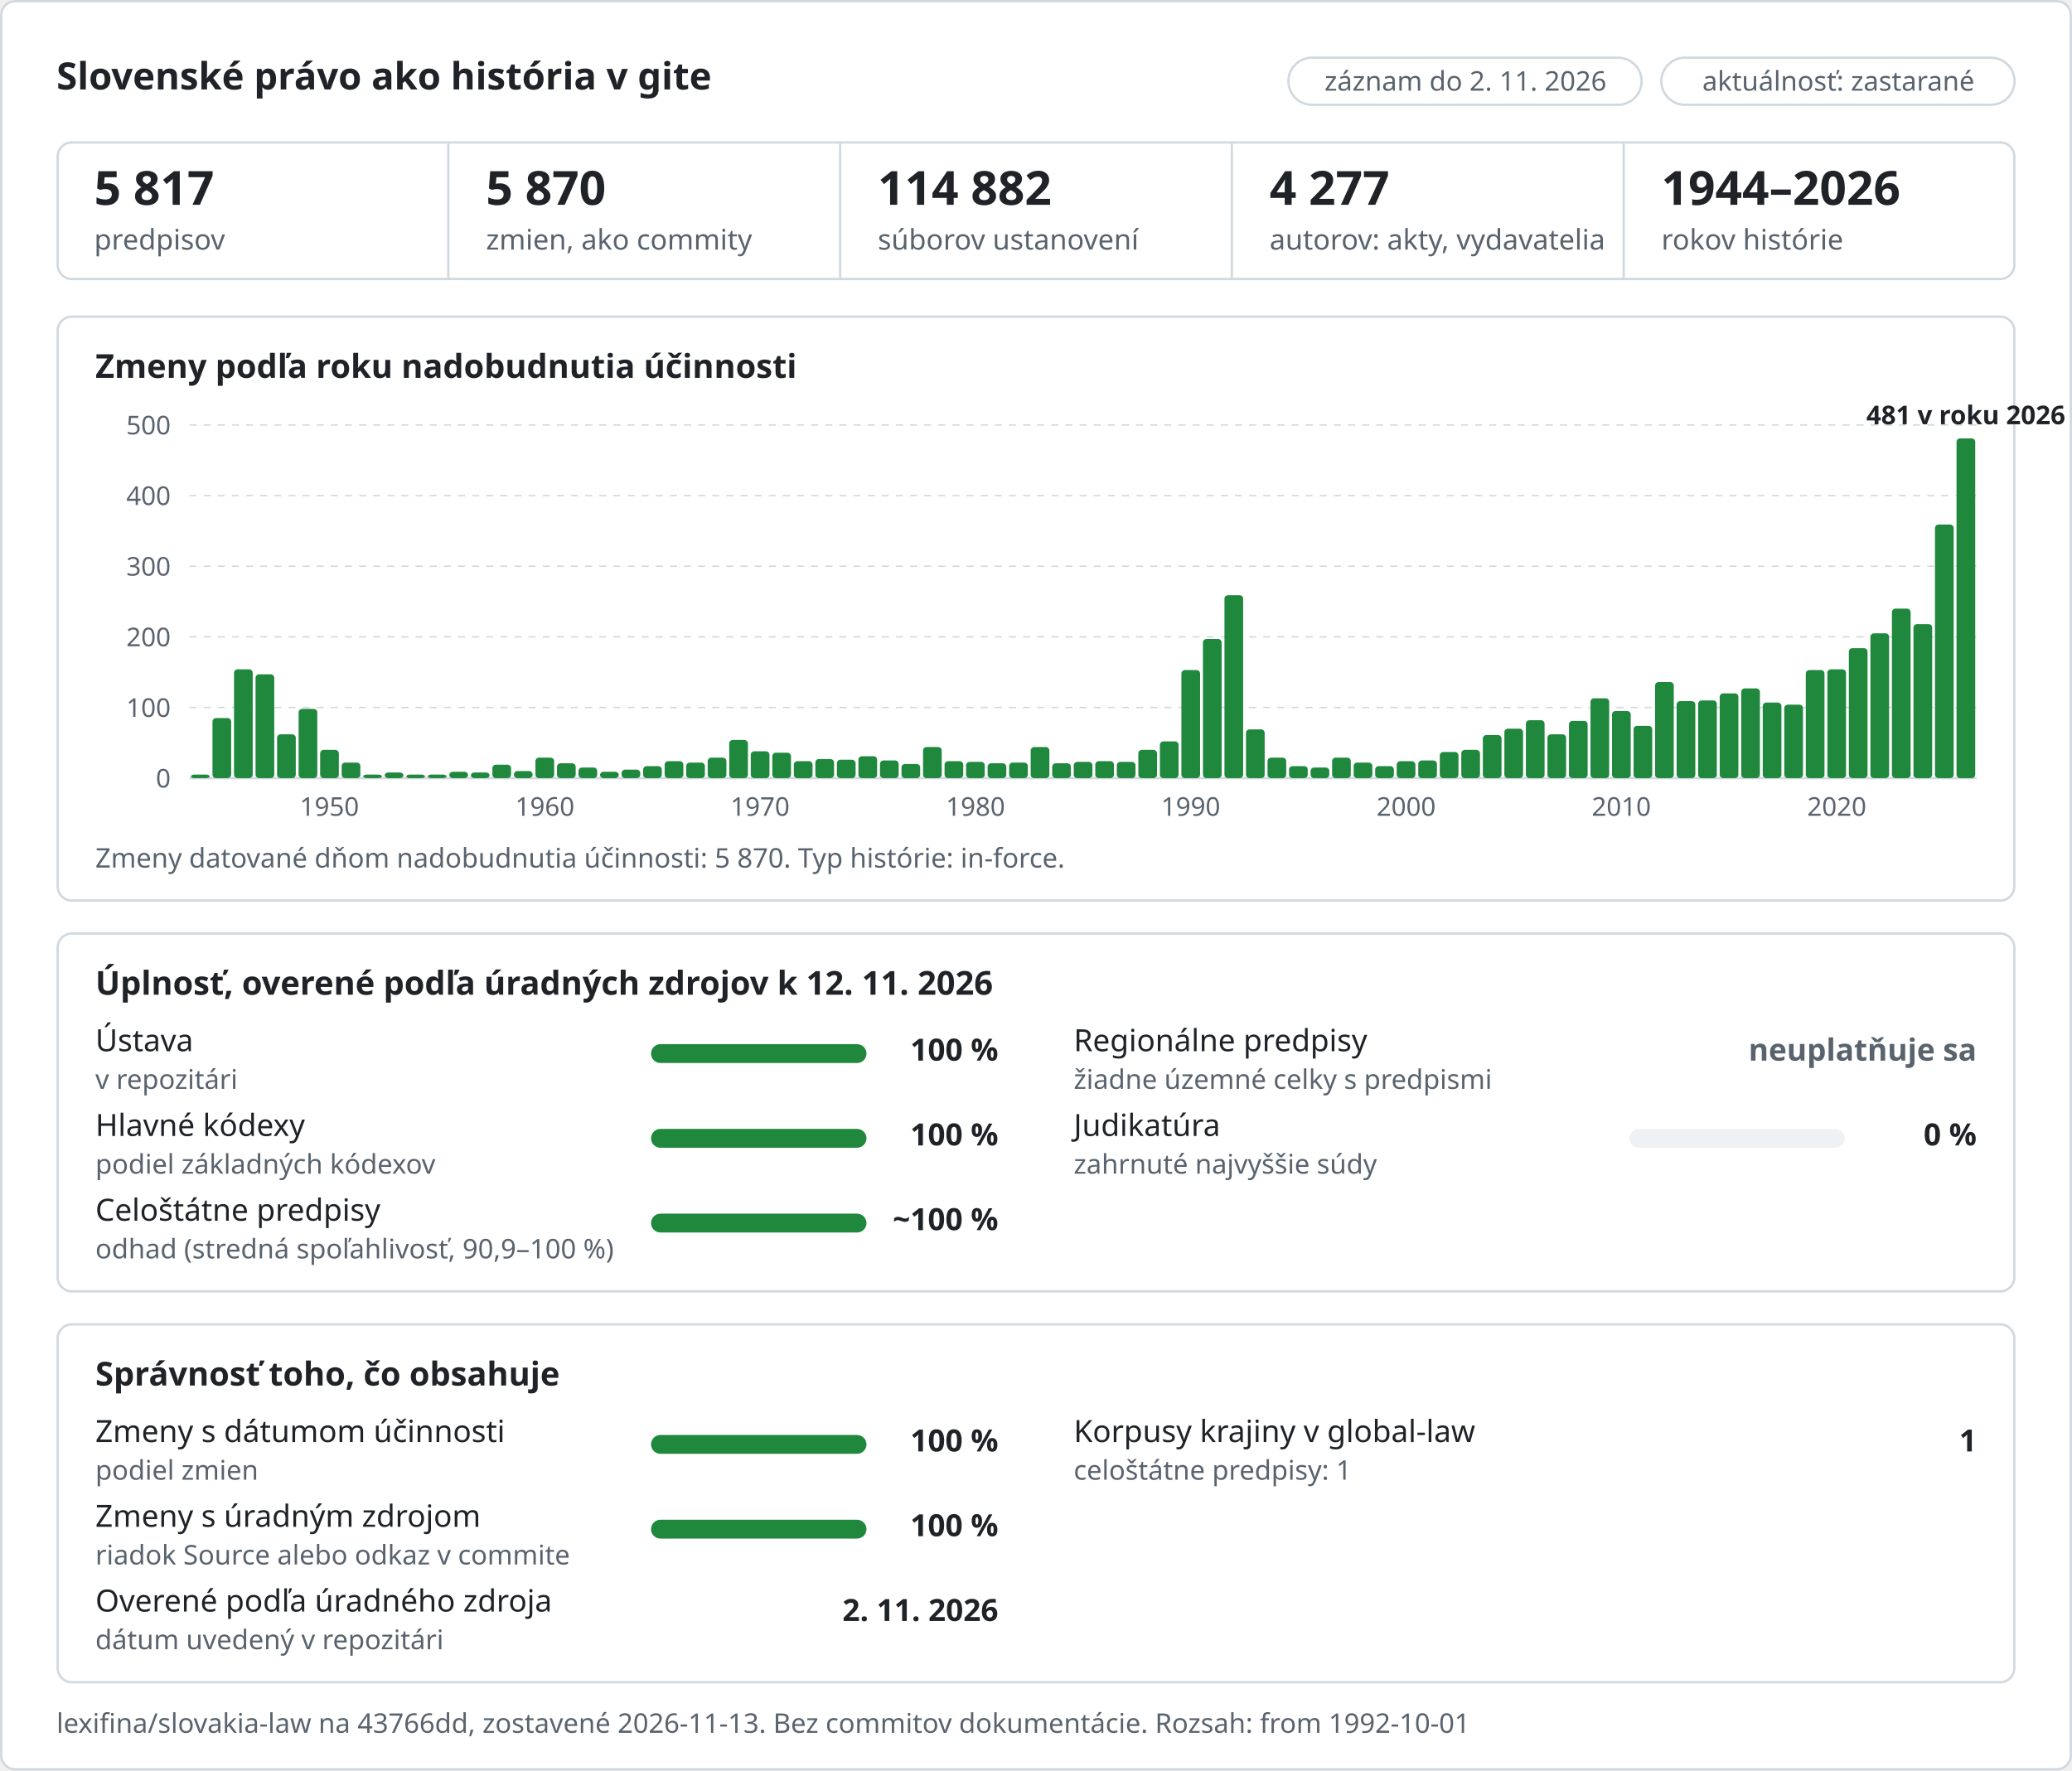
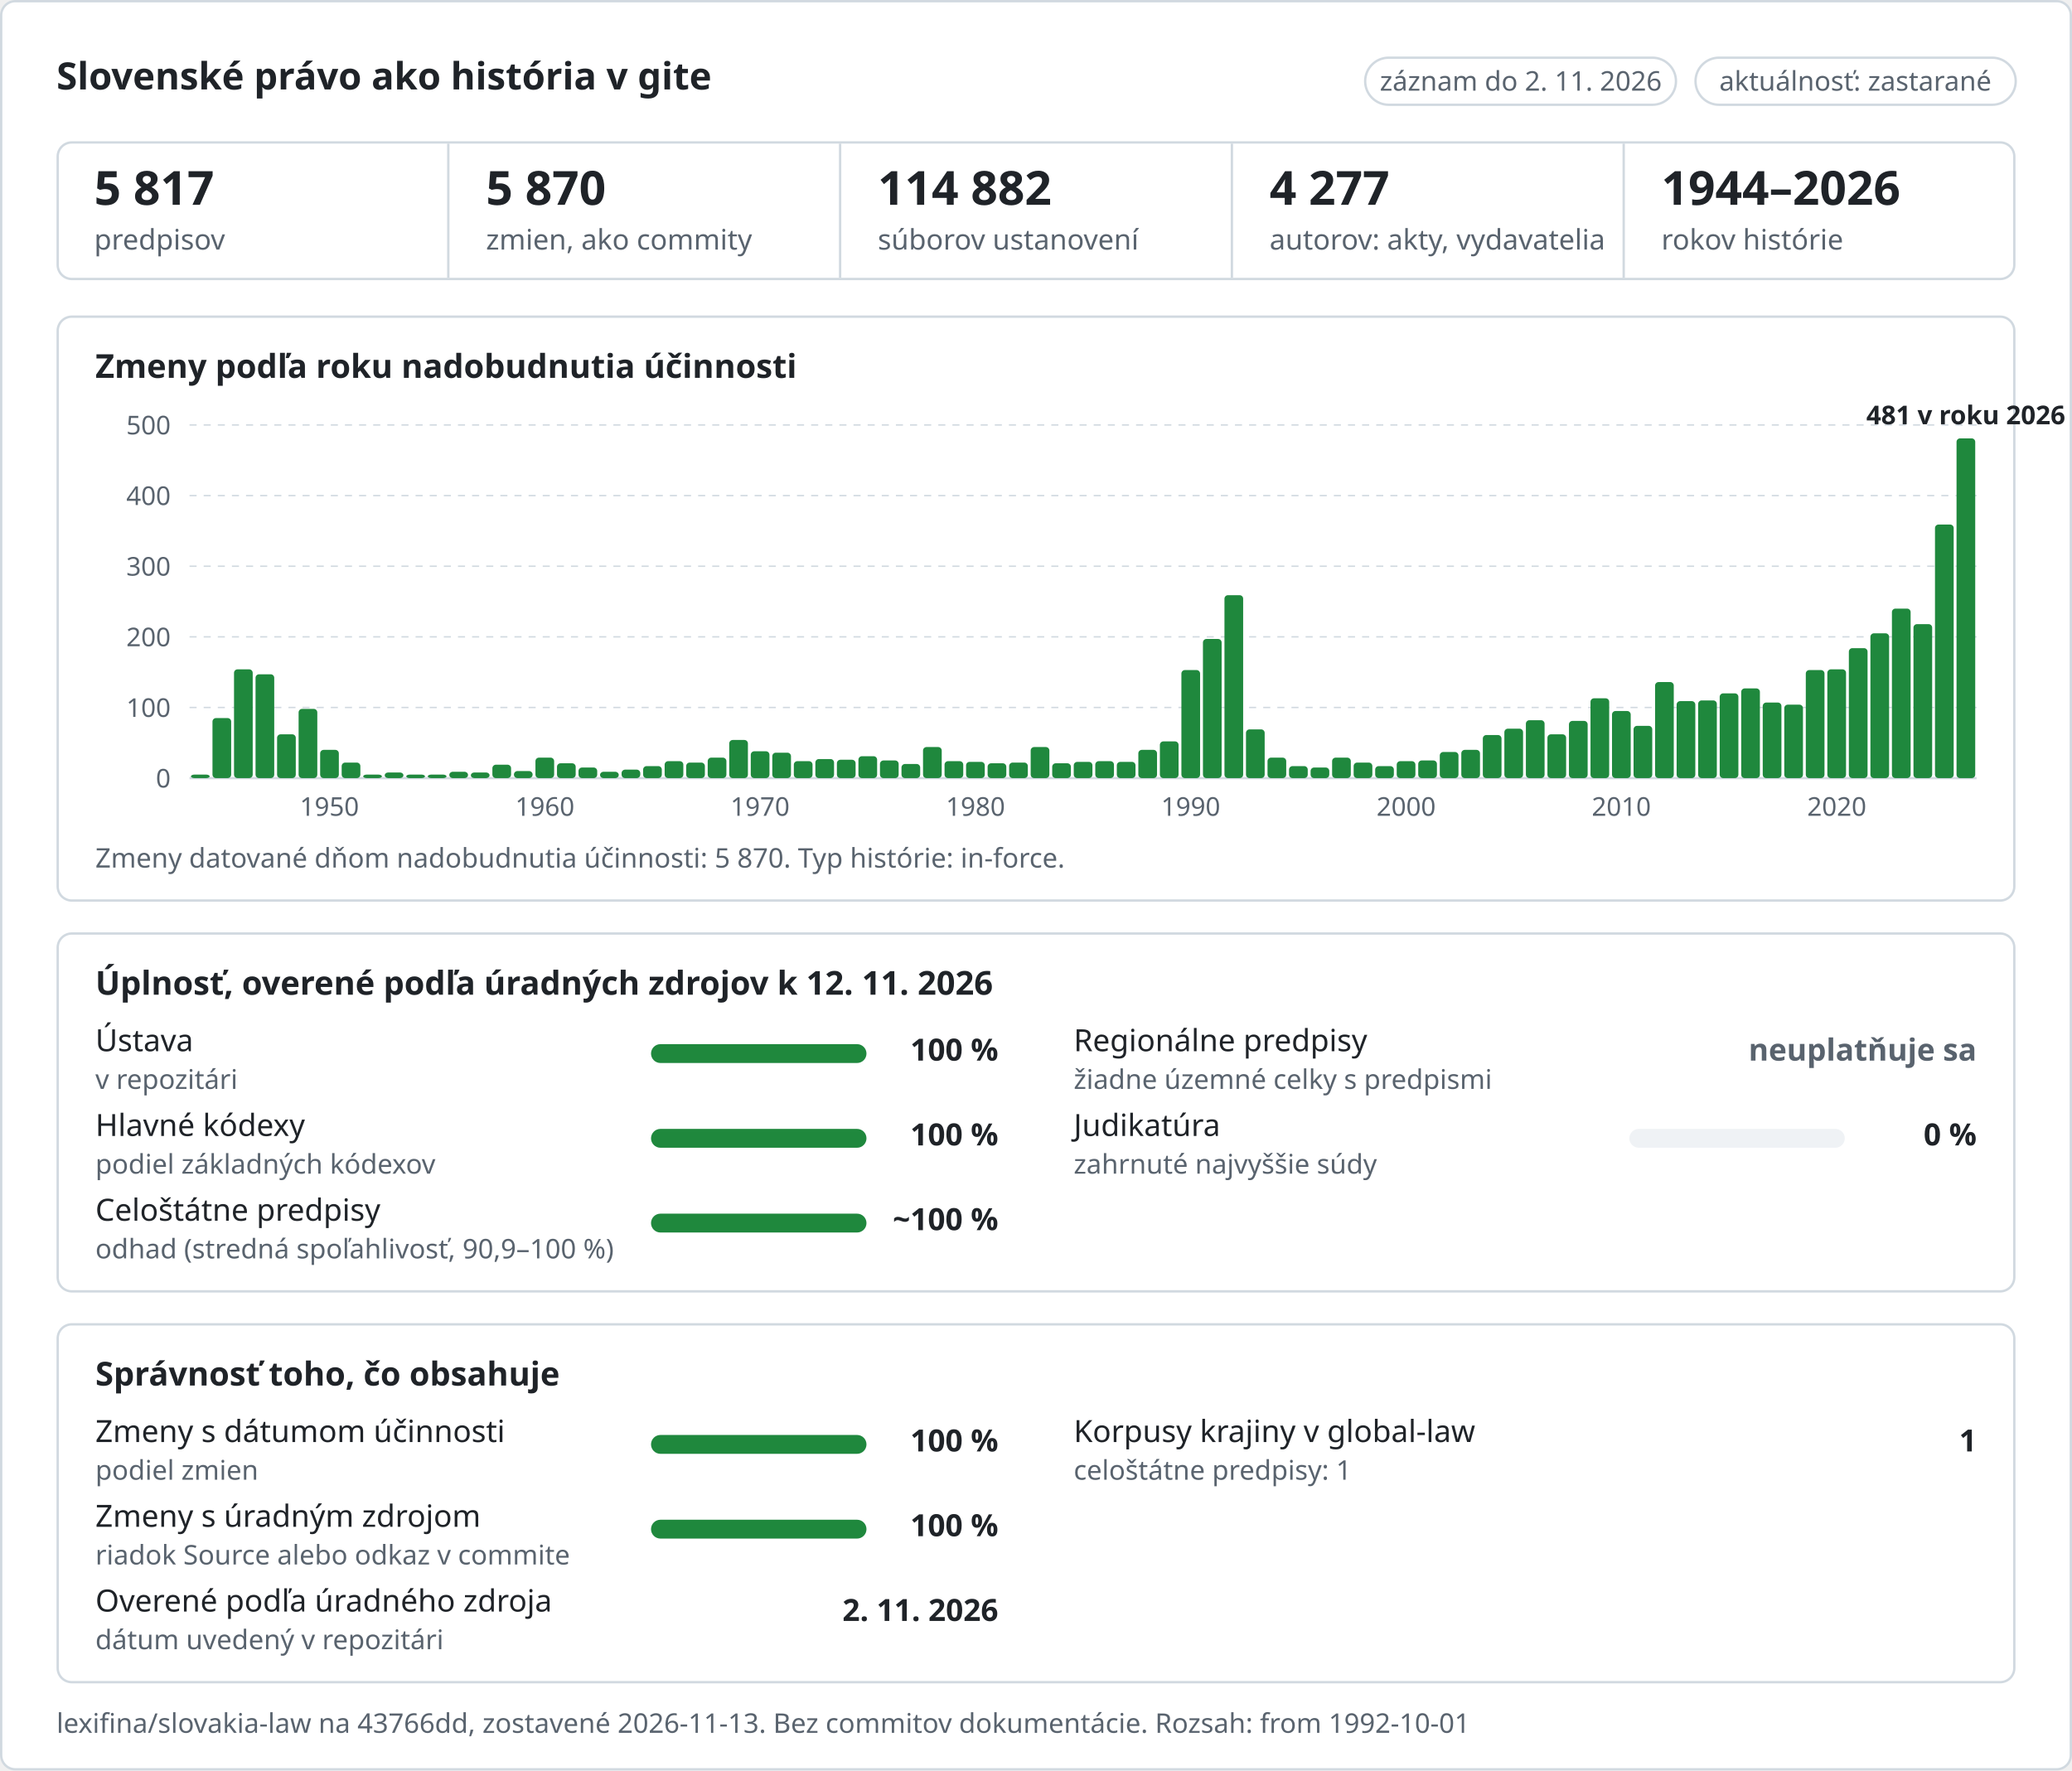
<svg xmlns="http://www.w3.org/2000/svg" width="880" height="752" viewBox="0 0 880 752" font-family="-apple-system,BlinkMacSystemFont,Segoe UI,Noto Sans,Helvetica,Arial,sans-serif">
  <rect x="0.5" y="0.5" width="879" height="751" rx="6" fill="#ffffff" stroke="#d1d9e0" />
  <text x="24" y="38" font-size="16" font-weight="600" fill="#1f2328">Slovenské právo ako história v gite</text>
-   <rect x="547.2" y="24.5" width="150" height="20" rx="10" fill="none" stroke="#d1d9e0" />
-   <text x="622.4" y="38.5" font-size="11.5" font-weight="500" text-anchor="middle" fill="#59636e">záznam do 2. 11. 2026</text>
-   <rect x="705.6" y="24.5" width="150" height="20" rx="10" fill="none" stroke="#d1d9e0" />
-   <text x="780.8" y="38.5" font-size="11.5" font-weight="500" text-anchor="middle" fill="#59636e">aktuálnosť: zastarané</text>
+   <rect x="579.8" y="24.5" width="132" height="20" rx="10" fill="none" stroke="#d1d9e0" />
+   <text x="645.9" y="38.5" font-size="11.5" font-weight="500" text-anchor="middle" fill="#59636e">záznam do 2. 11. 2026</text>
+   <rect x="720.1" y="24.5" width="136" height="20" rx="10" fill="none" stroke="#d1d9e0" />
+   <text x="788.0" y="38.5" font-size="11.5" font-weight="500" text-anchor="middle" fill="#59636e">aktuálnosť: zastarané</text>
  <rect x="24.5" y="60.5" width="831" height="58" rx="6" fill="#ffffff" stroke="#d1d9e0" />
  <text x="40.0" y="87" font-size="20" font-weight="600" fill="#1f2328">5 817</text>
  <text x="40.0" y="106" font-size="12" fill="#59636e">predpisov</text>
  <line x1="190.4" y1="61" x2="190.4" y2="118" stroke="#d1d9e0" />
  <text x="206.4" y="87" font-size="20" font-weight="600" fill="#1f2328">5 870</text>
  <text x="206.4" y="106" font-size="12" fill="#59636e">zmien, ako commity</text>
  <line x1="356.8" y1="61" x2="356.8" y2="118" stroke="#d1d9e0" />
  <text x="372.8" y="87" font-size="20" font-weight="600" fill="#1f2328">114 882</text>
  <text x="372.8" y="106" font-size="12" fill="#59636e">súborov ustanovení</text>
  <line x1="523.2" y1="61" x2="523.2" y2="118" stroke="#d1d9e0" />
  <text x="539.2" y="87" font-size="20" font-weight="600" fill="#1f2328">4 277</text>
  <text x="539.2" y="106" font-size="12" fill="#59636e">autorov: akty, vydavatelia</text>
  <line x1="689.6" y1="61" x2="689.6" y2="118" stroke="#d1d9e0" />
  <text x="705.6" y="87" font-size="20" font-weight="600" fill="#1f2328">1944–2026</text>
  <text x="705.6" y="106" font-size="12" fill="#59636e">rokov histórie</text>
  <rect x="24.5" y="134.5" width="831" height="248" rx="6" fill="#ffffff" stroke="#d1d9e0" />
  <text x="40.5" y="160.5" font-size="14" font-weight="600" fill="#1f2328">Zmeny podľa roku nadobudnutia účinnosti</text>
  <line x1="80.5" y1="330.5" x2="839.5" y2="330.5" stroke="#d1d9e0" stroke-width="1" />
  <text x="72.5" y="334.5" font-size="11" text-anchor="end" fill="#59636e">0</text>
  <line x1="80.5" y1="300.5" x2="839.5" y2="300.5" stroke="#d1d9e0" stroke-width="0.6" stroke-dasharray="3 3" />
  <text x="72.5" y="304.5" font-size="11" text-anchor="end" fill="#59636e">100</text>
  <line x1="80.5" y1="270.5" x2="839.5" y2="270.5" stroke="#d1d9e0" stroke-width="0.6" stroke-dasharray="3 3" />
  <text x="72.5" y="274.5" font-size="11" text-anchor="end" fill="#59636e">200</text>
  <line x1="80.5" y1="240.5" x2="839.5" y2="240.5" stroke="#d1d9e0" stroke-width="0.6" stroke-dasharray="3 3" />
  <text x="72.5" y="244.5" font-size="11" text-anchor="end" fill="#59636e">300</text>
  <line x1="80.5" y1="210.5" x2="839.5" y2="210.5" stroke="#d1d9e0" stroke-width="0.6" stroke-dasharray="3 3" />
  <text x="72.5" y="214.5" font-size="11" text-anchor="end" fill="#59636e">400</text>
  <line x1="80.5" y1="180.5" x2="839.5" y2="180.5" stroke="#d1d9e0" stroke-width="0.6" stroke-dasharray="3 3" />
  <text x="72.5" y="184.5" font-size="11" text-anchor="end" fill="#59636e">500</text>
  <rect x="81.10" y="329.0" width="7.94" height="1.5" rx="1.5" fill="#1f883d" />
  <rect x="90.24" y="305.0" width="7.94" height="25.5" rx="1.5" fill="#1f883d" />
  <rect x="99.39" y="284.3" width="7.94" height="46.2" rx="1.5" fill="#1f883d" />
  <rect x="108.53" y="286.4" width="7.94" height="44.1" rx="1.5" fill="#1f883d" />
  <rect x="117.68" y="311.9" width="7.94" height="18.6" rx="1.5" fill="#1f883d" />
  <rect x="126.82" y="301.1" width="7.94" height="29.4" rx="1.5" fill="#1f883d" />
  <rect x="135.97" y="318.5" width="7.94" height="12.0" rx="1.5" fill="#1f883d" />
  <text x="139.9" y="346.5" font-size="11" text-anchor="middle" fill="#59636e">1950</text>
  <rect x="145.11" y="323.9" width="7.94" height="6.6" rx="1.5" fill="#1f883d" />
  <rect x="154.26" y="329.0" width="7.94" height="1.5" rx="1.5" fill="#1f883d" />
  <rect x="163.40" y="328.1" width="7.94" height="2.4" rx="1.5" fill="#1f883d" />
  <rect x="172.55" y="329.0" width="7.94" height="1.5" rx="1.5" fill="#1f883d" />
  <rect x="181.69" y="329.0" width="7.94" height="1.5" rx="1.5" fill="#1f883d" />
  <rect x="190.83" y="327.8" width="7.94" height="2.7" rx="1.5" fill="#1f883d" />
  <rect x="199.98" y="328.1" width="7.94" height="2.4" rx="1.5" fill="#1f883d" />
  <rect x="209.12" y="324.8" width="7.94" height="5.7" rx="1.5" fill="#1f883d" />
  <rect x="218.27" y="327.5" width="7.94" height="3.0" rx="1.5" fill="#1f883d" />
  <rect x="227.41" y="321.8" width="7.94" height="8.7" rx="1.5" fill="#1f883d" />
  <text x="231.4" y="346.5" font-size="11" text-anchor="middle" fill="#59636e">1960</text>
  <rect x="236.56" y="324.2" width="7.94" height="6.3" rx="1.5" fill="#1f883d" />
  <rect x="245.70" y="326.0" width="7.94" height="4.5" rx="1.5" fill="#1f883d" />
  <rect x="254.85" y="327.8" width="7.94" height="2.7" rx="1.5" fill="#1f883d" />
  <rect x="263.99" y="326.9" width="7.94" height="3.6" rx="1.5" fill="#1f883d" />
  <rect x="273.14" y="325.4" width="7.94" height="5.1" rx="1.5" fill="#1f883d" />
  <rect x="282.28" y="323.3" width="7.94" height="7.2" rx="1.5" fill="#1f883d" />
  <rect x="291.43" y="323.9" width="7.94" height="6.6" rx="1.5" fill="#1f883d" />
  <rect x="300.57" y="321.8" width="7.94" height="8.7" rx="1.5" fill="#1f883d" />
  <rect x="309.71" y="314.3" width="7.94" height="16.2" rx="1.5" fill="#1f883d" />
  <rect x="318.86" y="319.1" width="7.94" height="11.4" rx="1.5" fill="#1f883d" />
  <text x="322.8" y="346.5" font-size="11" text-anchor="middle" fill="#59636e">1970</text>
  <rect x="328.00" y="319.7" width="7.94" height="10.8" rx="1.5" fill="#1f883d" />
  <rect x="337.15" y="323.3" width="7.94" height="7.2" rx="1.5" fill="#1f883d" />
  <rect x="346.29" y="322.4" width="7.94" height="8.1" rx="1.5" fill="#1f883d" />
  <rect x="355.44" y="322.7" width="7.94" height="7.8" rx="1.5" fill="#1f883d" />
  <rect x="364.58" y="321.2" width="7.94" height="9.3" rx="1.5" fill="#1f883d" />
  <rect x="373.73" y="323.0" width="7.94" height="7.5" rx="1.5" fill="#1f883d" />
  <rect x="382.87" y="324.5" width="7.94" height="6.0" rx="1.5" fill="#1f883d" />
  <rect x="392.02" y="317.3" width="7.94" height="13.2" rx="1.5" fill="#1f883d" />
  <rect x="401.16" y="323.3" width="7.94" height="7.2" rx="1.5" fill="#1f883d" />
  <rect x="410.30" y="323.6" width="7.94" height="6.9" rx="1.5" fill="#1f883d" />
  <text x="414.3" y="346.5" font-size="11" text-anchor="middle" fill="#59636e">1980</text>
  <rect x="419.45" y="324.2" width="7.94" height="6.3" rx="1.5" fill="#1f883d" />
  <rect x="428.59" y="323.9" width="7.94" height="6.6" rx="1.5" fill="#1f883d" />
  <rect x="437.74" y="317.3" width="7.94" height="13.2" rx="1.5" fill="#1f883d" />
  <rect x="446.88" y="324.2" width="7.94" height="6.3" rx="1.5" fill="#1f883d" />
  <rect x="456.03" y="323.6" width="7.94" height="6.9" rx="1.5" fill="#1f883d" />
  <rect x="465.17" y="323.3" width="7.94" height="7.2" rx="1.5" fill="#1f883d" />
  <rect x="474.32" y="323.6" width="7.94" height="6.9" rx="1.5" fill="#1f883d" />
  <rect x="483.46" y="318.5" width="7.94" height="12.0" rx="1.5" fill="#1f883d" />
  <rect x="492.61" y="314.9" width="7.94" height="15.6" rx="1.5" fill="#1f883d" />
  <rect x="501.75" y="284.6" width="7.94" height="45.9" rx="1.5" fill="#1f883d" />
  <text x="505.7" y="346.5" font-size="11" text-anchor="middle" fill="#59636e">1990</text>
  <rect x="510.90" y="271.4" width="7.94" height="59.1" rx="1.5" fill="#1f883d" />
  <rect x="520.04" y="252.8" width="7.94" height="77.7" rx="1.5" fill="#1f883d" />
  <rect x="529.18" y="309.8" width="7.94" height="20.7" rx="1.5" fill="#1f883d" />
  <rect x="538.33" y="321.8" width="7.94" height="8.7" rx="1.5" fill="#1f883d" />
  <rect x="547.47" y="325.4" width="7.94" height="5.1" rx="1.5" fill="#1f883d" />
  <rect x="556.62" y="326.0" width="7.94" height="4.5" rx="1.5" fill="#1f883d" />
  <rect x="565.76" y="321.8" width="7.94" height="8.7" rx="1.5" fill="#1f883d" />
  <rect x="574.91" y="323.9" width="7.94" height="6.6" rx="1.5" fill="#1f883d" />
  <rect x="584.05" y="325.4" width="7.94" height="5.1" rx="1.5" fill="#1f883d" />
  <rect x="593.20" y="323.3" width="7.94" height="7.2" rx="1.5" fill="#1f883d" />
  <text x="597.2" y="346.5" font-size="11" text-anchor="middle" fill="#59636e">2000</text>
  <rect x="602.34" y="323.0" width="7.94" height="7.5" rx="1.5" fill="#1f883d" />
  <rect x="611.49" y="319.4" width="7.94" height="11.1" rx="1.5" fill="#1f883d" />
  <rect x="620.63" y="318.5" width="7.94" height="12.0" rx="1.5" fill="#1f883d" />
  <rect x="629.77" y="312.2" width="7.94" height="18.3" rx="1.5" fill="#1f883d" />
  <rect x="638.92" y="309.5" width="7.94" height="21.0" rx="1.5" fill="#1f883d" />
  <rect x="648.06" y="305.9" width="7.94" height="24.6" rx="1.5" fill="#1f883d" />
  <rect x="657.21" y="311.9" width="7.94" height="18.6" rx="1.5" fill="#1f883d" />
  <rect x="666.35" y="306.2" width="7.94" height="24.3" rx="1.5" fill="#1f883d" />
  <rect x="675.50" y="296.6" width="7.94" height="33.9" rx="1.5" fill="#1f883d" />
  <rect x="684.64" y="302.0" width="7.94" height="28.5" rx="1.5" fill="#1f883d" />
  <text x="688.6" y="346.5" font-size="11" text-anchor="middle" fill="#59636e">2010</text>
  <rect x="693.79" y="308.3" width="7.94" height="22.2" rx="1.5" fill="#1f883d" />
  <rect x="702.93" y="289.7" width="7.94" height="40.8" rx="1.5" fill="#1f883d" />
  <rect x="712.08" y="297.8" width="7.94" height="32.7" rx="1.5" fill="#1f883d" />
  <rect x="721.22" y="297.5" width="7.94" height="33.0" rx="1.5" fill="#1f883d" />
  <rect x="730.37" y="294.5" width="7.94" height="36.0" rx="1.5" fill="#1f883d" />
  <rect x="739.51" y="292.4" width="7.94" height="38.1" rx="1.5" fill="#1f883d" />
  <rect x="748.65" y="298.4" width="7.94" height="32.1" rx="1.5" fill="#1f883d" />
  <rect x="757.80" y="299.3" width="7.94" height="31.2" rx="1.5" fill="#1f883d" />
  <rect x="766.94" y="284.6" width="7.94" height="45.9" rx="1.5" fill="#1f883d" />
  <rect x="776.09" y="284.3" width="7.94" height="46.2" rx="1.5" fill="#1f883d" />
  <text x="780.1" y="346.5" font-size="11" text-anchor="middle" fill="#59636e">2020</text>
  <rect x="785.23" y="275.3" width="7.94" height="55.2" rx="1.5" fill="#1f883d" />
  <rect x="794.38" y="269.0" width="7.94" height="61.5" rx="1.5" fill="#1f883d" />
  <rect x="803.52" y="258.5" width="7.94" height="72.0" rx="1.5" fill="#1f883d" />
  <rect x="812.67" y="265.1" width="7.94" height="65.4" rx="1.5" fill="#1f883d" />
  <rect x="821.81" y="222.8" width="7.94" height="107.7" rx="1.5" fill="#1f883d" />
  <rect x="830.96" y="186.2" width="7.94" height="144.3" rx="1.5" fill="#1f883d" />
  <text x="834.9" y="180.2" font-size="11" font-weight="600" text-anchor="middle" fill="#1f2328">481 v roku 2026</text>
  <text x="40.5" y="368.5" font-size="11.5" fill="#59636e">Zmeny datované dňom nadobudnutia účinnosti: 5 870. Typ histórie: in-force.</text>
  <rect x="24.5" y="396.5" width="831" height="152" rx="6" fill="#ffffff" stroke="#d1d9e0" />
  <text x="40.5" y="422.5" font-size="14" font-weight="600" fill="#1f2328">Úplnosť, overené podľa úradných zdrojov k 12. 11. 2026</text>
  <text x="40.5" y="446.5" font-size="13" fill="#1f2328">Ústava</text>
  <text x="40.5" y="462.5" font-size="11.5" fill="#59636e">v repozitári</text>
  <g>
    <rect x="276.5" y="443.5" width="91.5" height="8" rx="4" fill="#eff2f5" />
    <rect x="276.5" y="443.5" width="91.5" height="8" rx="4" fill="#1f883d" />
  </g>
  <text x="424.0" y="450.5" font-size="13" font-weight="600" text-anchor="end" fill="#1f2328">100 %</text>
  <text x="40.5" y="482.5" font-size="13" fill="#1f2328">Hlavné kódexy</text>
  <text x="40.5" y="498.5" font-size="11.5" fill="#59636e">podiel základných kódexov</text>
  <g>
    <rect x="276.5" y="479.5" width="91.5" height="8" rx="4" fill="#eff2f5" />
    <rect x="276.5" y="479.5" width="91.5" height="8" rx="4" fill="#1f883d" />
  </g>
  <text x="424.0" y="486.5" font-size="13" font-weight="600" text-anchor="end" fill="#1f2328">100 %</text>
  <text x="40.5" y="518.5" font-size="13" fill="#1f2328">Celoštátne predpisy</text>
  <text x="40.5" y="534.5" font-size="11.5" fill="#59636e">odhad (stredná spoľahlivosť, 90,9–100 %)</text>
  <g>
    <rect x="276.5" y="515.5" width="91.5" height="8" rx="4" fill="#eff2f5" />
    <rect x="276.5" y="515.5" width="91.5" height="8" rx="4" fill="#1f883d" />
  </g>
  <text x="424.0" y="522.5" font-size="13" font-weight="600" text-anchor="end" fill="#1f2328">~100 %</text>
  <text x="456.0" y="446.5" font-size="13" fill="#1f2328">Regionálne predpisy</text>
  <text x="456.0" y="462.5" font-size="11.5" fill="#59636e">žiadne územné celky s predpismi</text>
  <text x="839.5" y="450.5" font-size="13" font-weight="600" text-anchor="end" fill="#59636e">neuplatňuje sa</text>
  <text x="456.0" y="482.5" font-size="13" fill="#1f2328">Judikatúra</text>
  <text x="456.0" y="498.5" font-size="11.5" fill="#59636e">zahrnuté najvyššie súdy</text>
  <g>
    <rect x="692.0" y="479.5" width="91.5" height="8" rx="4" fill="#eff2f5" />
  </g>
  <text x="839.5" y="486.5" font-size="13" font-weight="600" text-anchor="end" fill="#1f2328">0 %</text>
  <rect x="24.5" y="562.5" width="831" height="152" rx="6" fill="#ffffff" stroke="#d1d9e0" />
  <text x="40.5" y="588.5" font-size="14" font-weight="600" fill="#1f2328">Správnosť toho, čo obsahuje</text>
  <text x="40.5" y="612.5" font-size="13" fill="#1f2328">Zmeny s dátumom účinnosti</text>
  <text x="40.5" y="628.5" font-size="11.5" fill="#59636e">podiel zmien</text>
  <g>
    <rect x="276.5" y="609.5" width="91.5" height="8" rx="4" fill="#eff2f5" />
    <rect x="276.5" y="609.5" width="91.5" height="8" rx="4" fill="#1f883d" />
  </g>
  <text x="424.0" y="616.5" font-size="13" font-weight="600" text-anchor="end" fill="#1f2328">100 %</text>
  <text x="40.5" y="648.5" font-size="13" fill="#1f2328">Zmeny s úradným zdrojom</text>
  <text x="40.5" y="664.5" font-size="11.5" fill="#59636e">riadok Source alebo odkaz v commite</text>
  <g>
    <rect x="276.5" y="645.5" width="91.5" height="8" rx="4" fill="#eff2f5" />
    <rect x="276.5" y="645.5" width="91.5" height="8" rx="4" fill="#1f883d" />
  </g>
  <text x="424.0" y="652.5" font-size="13" font-weight="600" text-anchor="end" fill="#1f2328">100 %</text>
  <text x="40.5" y="684.5" font-size="13" fill="#1f2328">Overené podľa úradného zdroja</text>
  <text x="40.5" y="700.5" font-size="11.5" fill="#59636e">dátum uvedený v repozitári</text>
  <text x="424.0" y="688.5" font-size="13" font-weight="600" text-anchor="end" fill="#1f2328">2. 11. 2026</text>
  <text x="456.0" y="612.5" font-size="13" fill="#1f2328">Korpusy krajiny v global-law</text>
  <text x="456.0" y="628.5" font-size="11.5" fill="#59636e">celoštátne predpisy: 1</text>
  <text x="839.5" y="616.5" font-size="13" font-weight="600" text-anchor="end" fill="#1f2328">1</text>
  <text x="24" y="736" font-size="11.5" fill="#59636e">lexifina/slovakia-law na 43766dd, zostavené 2026-11-13. Bez commitov dokumentácie. Rozsah: from 1992-10-01</text>
</svg>
